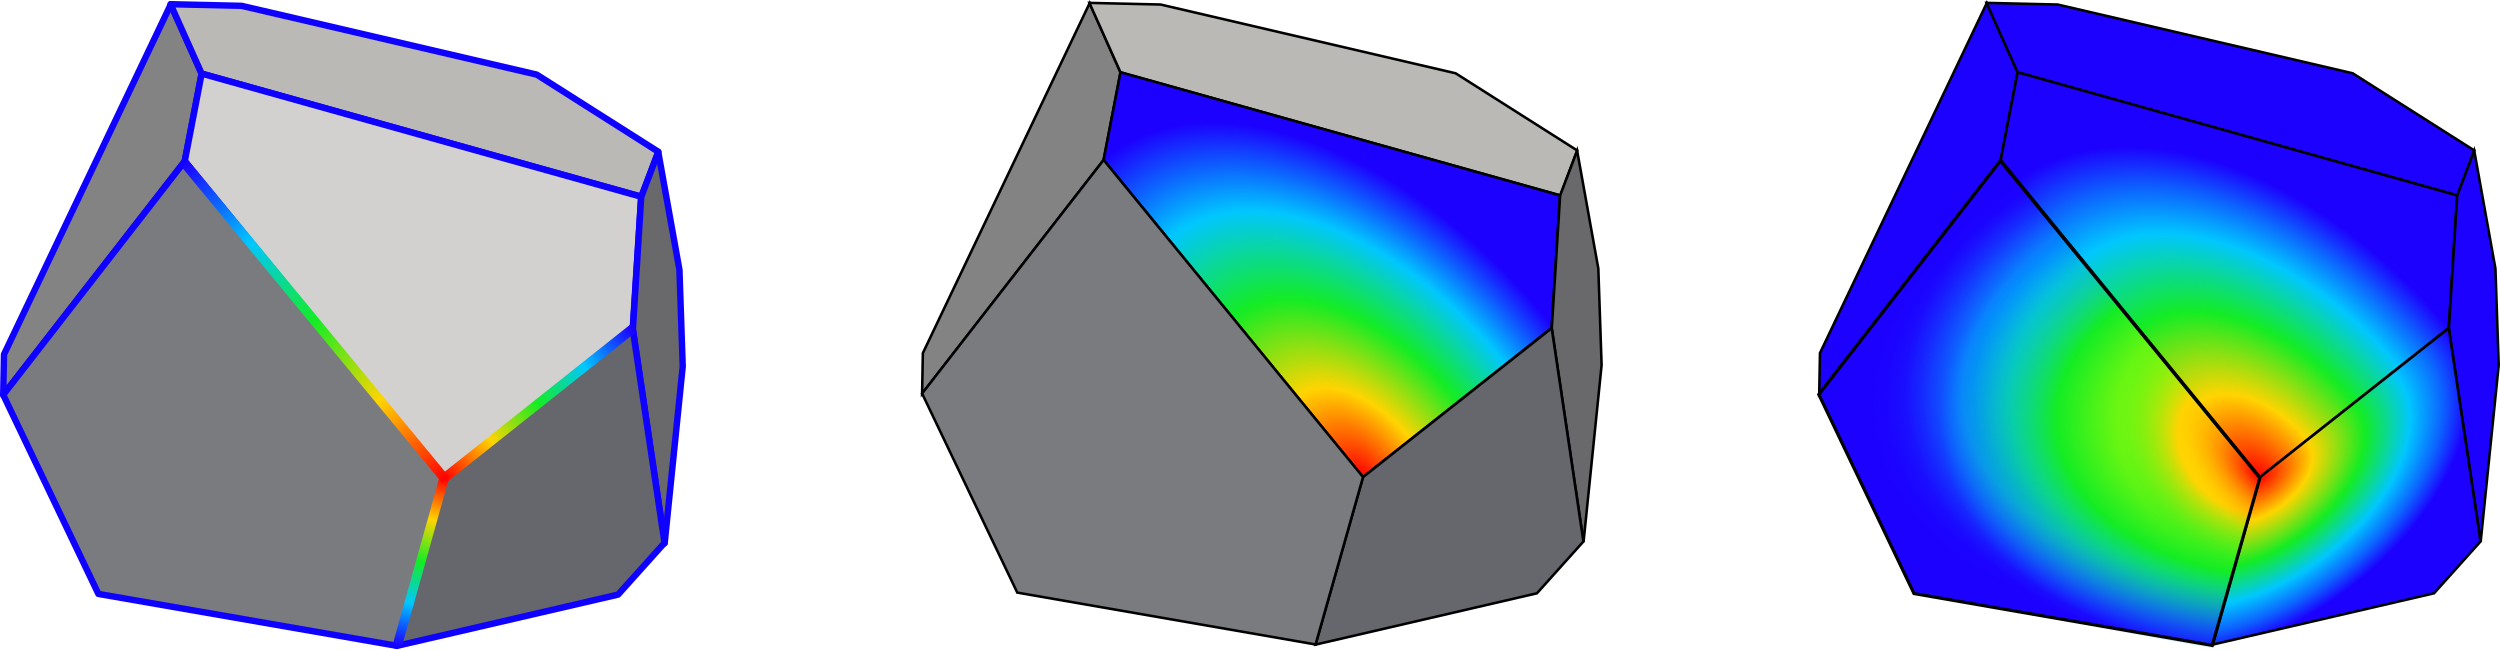
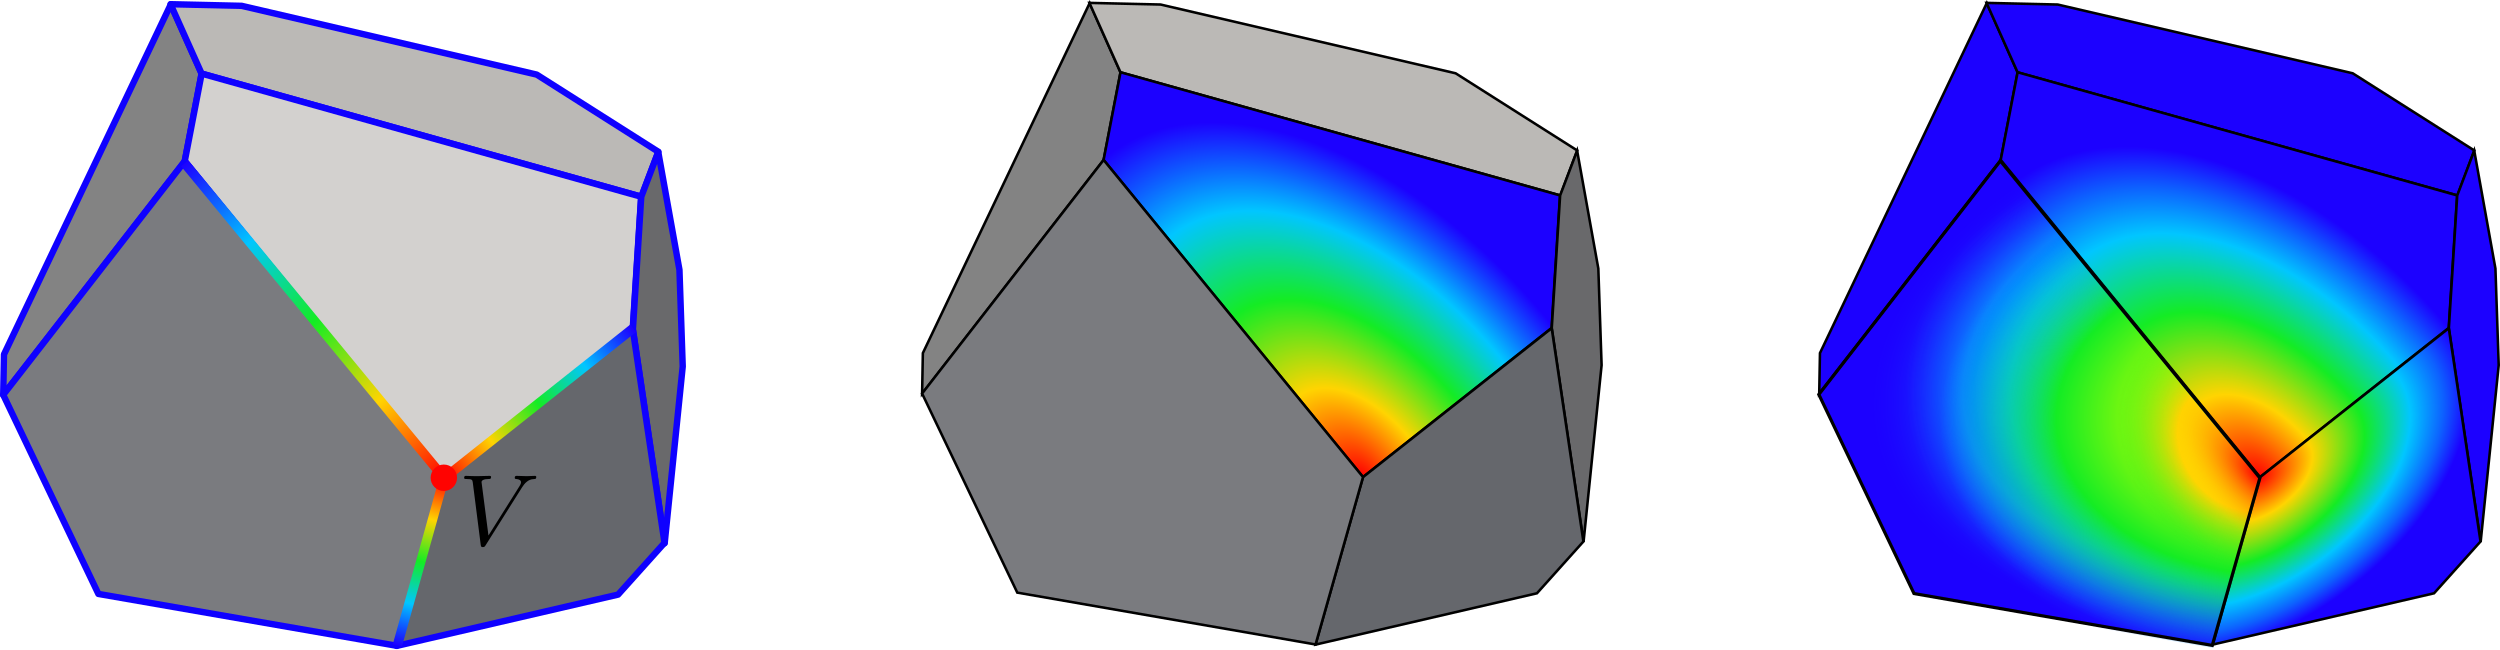
- <svg xmlns="http://www.w3.org/2000/svg" xmlns:ns1="http://www.openswatchbook.org/uri/2009/osb" xmlns:xlink="http://www.w3.org/1999/xlink" id="svg2985" version="1.1" width="2915.138" height="756.904">
+ <svg xmlns="http://www.w3.org/2000/svg" xmlns:ns1="http://www.openswatchbook.org/uri/2009/osb" xmlns:ns3="http://www.iki.fi/pav/software/textext/" xmlns:xlink="http://www.w3.org/1999/xlink" id="svg2985" version="1.1" width="2915.138" height="756.904">
  <defs id="defs2989">
    <linearGradient id="linearGradient5051">
      <stop id="stop5053" offset="0" style="stop-color:#ff0101;stop-opacity:1;" />
      <stop style="stop-color:#ffd401;stop-opacity:1;" offset="0.25" id="stop5055" />
      <stop style="stop-color:#14ec24;stop-opacity:1;" offset="0.5" id="stop5057" />
      <stop id="stop5059" offset="0.737" style="stop-color:#01c6ff;stop-opacity:1;" />
      <stop style="stop-color:#0d62ff;stop-opacity:1;" offset="0.875" id="stop5061" />
      <stop id="stop5063" offset="1" style="stop-color:#1c01ff;stop-opacity:1;" />
    </linearGradient>
    <linearGradient id="linearGradient5037">
      <stop id="stop5039" offset="0" style="stop-color:#ff0101;stop-opacity:1;" />
      <stop style="stop-color:#ffd401;stop-opacity:1;" offset="0.25" id="stop5041" />
      <stop style="stop-color:#14ec24;stop-opacity:1;" offset="0.5" id="stop5043" />
      <stop id="stop5045" offset="0.718" style="stop-color:#01c6ff;stop-opacity:1;" />
      <stop style="stop-color:#0d62ff;stop-opacity:1;" offset="0.875" id="stop5047" />
      <stop id="stop5049" offset="1" style="stop-color:#1c01ff;stop-opacity:1;" />
    </linearGradient>
    <linearGradient id="linearGradient4964">
      <stop id="stop4966" offset="0" style="stop-color:#015bff;stop-opacity:1" />
      <stop style="stop-color:#015bff;stop-opacity:1" offset="0.25" id="stop4968" />
      <stop style="stop-color:#1460ec;stop-opacity:1" offset="0.5" id="stop4970" />
      <stop id="stop4972" offset="0.75" style="stop-color:#015bff;stop-opacity:1" />
      <stop style="stop-color:#0d62ff;stop-opacity:1" offset="0.775" id="stop4974" />
      <stop id="stop4976" offset="1" style="stop-color:#1c01ff;stop-opacity:0" />
    </linearGradient>
    <linearGradient id="linearGradient4891">
      <stop style="stop-color:#01c6ff;stop-opacity:1" offset="0" id="stop4893" />
      <stop id="stop4895" offset="0.25" style="stop-color:#01c6ff;stop-opacity:1" />
      <stop id="stop4897" offset="0.5" style="stop-color:#14bcec;stop-opacity:1" />
      <stop style="stop-color:#01c6ff;stop-opacity:0.822" offset="0.69" id="stop4899" />
      <stop id="stop4901" offset="0.99" style="stop-color:#0d62ff;stop-opacity:0" />
      <stop style="stop-color:#1c01ff;stop-opacity:0" offset="1" id="stop4903" />
    </linearGradient>
    <linearGradient id="linearGradient4818">
      <stop id="stop4820" offset="0" style="stop-color:#01ff13;stop-opacity:1" />
      <stop style="stop-color:#bdff01;stop-opacity:1" offset="0.25" id="stop4822" />
      <stop style="stop-color:#14ec24;stop-opacity:1" offset="0.5" id="stop4824" />
      <stop id="stop4826" offset="0.75" style="stop-color:#01c6ff;stop-opacity:0" />
      <stop style="stop-color:#0d62ff;stop-opacity:0" offset="0.875" id="stop4828" />
      <stop id="stop4830" offset="1" style="stop-color:#1c01ff;stop-opacity:0" />
    </linearGradient>
    <linearGradient id="linearGradient4731">
      <stop style="stop-color:#ffd201;stop-opacity:1" offset="0" id="stop4733" />
      <stop id="stop4735" offset="0.25" style="stop-color:#ffd401;stop-opacity:1" />
      <stop id="stop4737" offset="0.5" style="stop-color:#14ec24;stop-opacity:0" />
      <stop style="stop-color:#01c6ff;stop-opacity:0" offset="0.75" id="stop4739" />
      <stop id="stop4741" offset="0.875" style="stop-color:#0d62ff;stop-opacity:0" />
      <stop style="stop-color:#1c01ff;stop-opacity:0" offset="1" id="stop4743" />
    </linearGradient>
    <linearGradient id="linearGradient4658">
      <stop id="stop4660" offset="0" style="stop-color:#ff0101;stop-opacity:1;" />
      <stop style="stop-color:#ffd401;stop-opacity:0" offset="0.433" id="stop4662" />
      <stop style="stop-color:#14ec24;stop-opacity:0" offset="0.5" id="stop4664" />
      <stop id="stop4666" offset="0.75" style="stop-color:#01c6ff;stop-opacity:0" />
      <stop style="stop-color:#0d62ff;stop-opacity:0" offset="0.875" id="stop4668" />
      <stop id="stop4670" offset="1" style="stop-color:#1c01ff;stop-opacity:0" />
    </linearGradient>
    <linearGradient id="linearGradient4532" ns1:paint="solid">
      <stop style="stop-color:#000000;stop-opacity:1;" offset="0" id="stop4534" />
    </linearGradient>
    <linearGradient id="linearGradient4197">
      <stop style="stop-color:#ff0101;stop-opacity:1;" offset="0" id="stop4199" />
      <stop id="stop4211" offset="0.25" style="stop-color:#ffd401;stop-opacity:1;" />
      <stop id="stop4205" offset="0.5" style="stop-color:#14ec24;stop-opacity:1;" />
      <stop style="stop-color:#01c6ff;stop-opacity:1;" offset="0.75" id="stop4207" />
      <stop id="stop4209" offset="0.875" style="stop-color:#0d62ff;stop-opacity:1;" />
      <stop style="stop-color:#1c01ff;stop-opacity:1;" offset="1" id="stop4201" />
    </linearGradient>
    <linearGradient id="linearGradient4177">
      <stop style="stop-color:#ff0808;stop-opacity:1;" offset="0" id="stop4179" />
      <stop id="stop4193" offset="0.062" style="stop-color:#ff0808;stop-opacity:0.937;" />
      <stop id="stop4191" offset="0.125" style="stop-color:#ff0808;stop-opacity:0.875;" />
      <stop id="stop4187" offset="0.25" style="stop-color:#ff0808;stop-opacity:0.749;" />
      <stop id="stop4185" offset="0.5" style="stop-color:#ff0808;stop-opacity:0.498;" />
      <stop style="stop-color:#ff0808;stop-opacity:0;" offset="1" id="stop4181" />
    </linearGradient>
    <linearGradient xlink:href="#linearGradient4197" id="linearGradient4203" x1="527.933" y1="2548.791" x2="473.272" y2="2743.432" gradientUnits="userSpaceOnUse" gradientTransform="translate(-10.0574,-1991.406)" />
    <linearGradient xlink:href="#linearGradient4197-6" id="linearGradient4203-3" x1="527.933" y1="2548.791" x2="473.272" y2="2743.432" gradientUnits="userSpaceOnUse" />
    <linearGradient id="linearGradient4197-6">
      <stop style="stop-color:#ff0101;stop-opacity:1;" offset="0" id="stop4199-7" />
      <stop id="stop4211-5" offset="0.25" style="stop-color:#ffd401;stop-opacity:1;" />
      <stop id="stop4205-3" offset="0.5" style="stop-color:#14ec24;stop-opacity:1;" />
      <stop style="stop-color:#01c6ff;stop-opacity:1;" offset="0.75" id="stop4207-5" />
      <stop id="stop4209-6" offset="0.875" style="stop-color:#0d62ff;stop-opacity:1;" />
      <stop style="stop-color:#1c01ff;stop-opacity:1;" offset="1" id="stop4201-2" />
    </linearGradient>
    <linearGradient gradientTransform="translate(135.3633,-2087.696)" y2="2472.085" x2="602.219" y1="2645.405" x1="382.486" gradientUnits="userSpaceOnUse" id="linearGradient4232" xlink:href="#linearGradient4197-6" />
    <linearGradient gradientTransform="translate(145.4207,-96.28978)" y2="2472.085" x2="602.219" y1="2645.405" x1="382.486" gradientUnits="userSpaceOnUse" id="linearGradient4232-1" xlink:href="#linearGradient4197-6-2" />
    <linearGradient id="linearGradient4197-6-2">
      <stop style="stop-color:#ff0101;stop-opacity:1;" offset="0" id="stop4199-7-7" />
      <stop id="stop4211-5-0" offset="0.25" style="stop-color:#ffd401;stop-opacity:1;" />
      <stop id="stop4205-3-9" offset="0.5" style="stop-color:#14ec24;stop-opacity:1;" />
      <stop style="stop-color:#01c6ff;stop-opacity:1;" offset="0.75" id="stop4207-5-3" />
      <stop id="stop4209-6-6" offset="0.875" style="stop-color:#0d62ff;stop-opacity:1;" />
      <stop style="stop-color:#1c01ff;stop-opacity:1;" offset="1" id="stop4201-2-0" />
    </linearGradient>
    <linearGradient y2="2437.85" x2="316.471" y1="2807.13" x1="619.401" gradientTransform="translate(-101.1134,-2247.518)" gradientUnits="userSpaceOnUse" id="linearGradient4278" xlink:href="#linearGradient4197-6-2" />
    <linearGradient id="linearGradient4197-6-2-6">
      <stop style="stop-color:#ff0101;stop-opacity:1;" offset="0" id="stop4199-7-7-1" />
      <stop id="stop4211-5-0-8" offset="0.25" style="stop-color:#ffd401;stop-opacity:1;" />
      <stop id="stop4205-3-9-7" offset="0.5" style="stop-color:#14ec24;stop-opacity:1;" />
      <stop style="stop-color:#01c6ff;stop-opacity:1;" offset="0.75" id="stop4207-5-3-9" />
      <stop id="stop4209-6-6-2" offset="0.875" style="stop-color:#0d62ff;stop-opacity:1;" />
      <stop style="stop-color:#1c01ff;stop-opacity:1;" offset="1" id="stop4201-2-0-0" />
    </linearGradient>
    <linearGradient id="linearGradient4197-6-3">
      <stop style="stop-color:#ff0101;stop-opacity:1;" offset="0" id="stop4199-7-75" />
      <stop id="stop4211-5-9" offset="0.25" style="stop-color:#ffd401;stop-opacity:1;" />
      <stop id="stop4205-3-2" offset="0.5" style="stop-color:#14ec24;stop-opacity:1;" />
      <stop style="stop-color:#01c6ff;stop-opacity:1;" offset="0.75" id="stop4207-5-2" />
      <stop id="stop4209-6-8" offset="0.875" style="stop-color:#0d62ff;stop-opacity:1;" />
      <stop style="stop-color:#1c01ff;stop-opacity:1;" offset="1" id="stop4201-2-9" />
    </linearGradient>
    <linearGradient id="linearGradient4197-3">
      <stop style="stop-color:#ff0101;stop-opacity:1;" offset="0" id="stop4199-6" />
      <stop id="stop4211-1" offset="0.25" style="stop-color:#ffd401;stop-opacity:1;" />
      <stop id="stop4205-2" offset="0.5" style="stop-color:#14ec24;stop-opacity:1;" />
      <stop style="stop-color:#01c6ff;stop-opacity:1;" offset="0.75" id="stop4207-9" />
      <stop id="stop4209-3" offset="0.875" style="stop-color:#0d62ff;stop-opacity:1;" />
      <stop style="stop-color:#1c01ff;stop-opacity:1;" offset="1" id="stop4201-1" />
    </linearGradient>
    <linearGradient id="linearGradient4197-6-2-3">
      <stop style="stop-color:#ff0101;stop-opacity:1;" offset="0" id="stop4199-7-7-2" />
      <stop id="stop4211-5-0-0" offset="0.25" style="stop-color:#ffd401;stop-opacity:1;" />
      <stop id="stop4205-3-9-6" offset="0.5" style="stop-color:#14ec24;stop-opacity:1;" />
      <stop style="stop-color:#01c6ff;stop-opacity:1;" offset="0.75" id="stop4207-5-3-1" />
      <stop id="stop4209-6-6-5" offset="0.875" style="stop-color:#0d62ff;stop-opacity:1;" />
      <stop style="stop-color:#1c01ff;stop-opacity:1;" offset="1" id="stop4201-2-0-5" />
    </linearGradient>
    <linearGradient id="linearGradient4197-6-7">
      <stop style="stop-color:#ff0101;stop-opacity:1;" offset="0" id="stop4199-7-6" />
      <stop id="stop4211-5-5" offset="0.25" style="stop-color:#ffd401;stop-opacity:1;" />
      <stop id="stop4205-3-6" offset="0.5" style="stop-color:#14ec24;stop-opacity:1;" />
      <stop style="stop-color:#01c6ff;stop-opacity:1;" offset="0.75" id="stop4207-5-9" />
      <stop id="stop4209-6-3" offset="0.875" style="stop-color:#0d62ff;stop-opacity:1;" />
      <stop style="stop-color:#1c01ff;stop-opacity:1;" offset="1" id="stop4201-2-7" />
    </linearGradient>
    <linearGradient id="linearGradient4197-5">
      <stop style="stop-color:#ff0101;stop-opacity:1;" offset="0" id="stop4199-2" />
      <stop id="stop4211-54" offset="0.25" style="stop-color:#ffd401;stop-opacity:1;" />
      <stop id="stop4205-7" offset="0.5" style="stop-color:#14ec24;stop-opacity:1;" />
      <stop style="stop-color:#01c6ff;stop-opacity:1;" offset="0.75" id="stop4207-4" />
      <stop id="stop4209-4" offset="0.875" style="stop-color:#0d62ff;stop-opacity:1;" />
      <stop style="stop-color:#1c01ff;stop-opacity:1;" offset="1" id="stop4201-3" />
    </linearGradient>
    <radialGradient xlink:href="#linearGradient4197-5" id="radialGradient4506" cx="1498.394" cy="2576.769" fx="1498.394" fy="2576.769" r="267.602" gradientTransform="matrix(0.8257573,-0.6605711,1.115196,1.394068,-2522.299,-2046.845)" gradientUnits="userSpaceOnUse" />
    <radialGradient xlink:href="#linearGradient5051" id="radialGradient4514" cx="2486.829" cy="2577.606" fx="2486.829" fy="2577.606" r="267.602" gradientTransform="matrix(0.796252,-0.6828763,1.087183,1.267685,-2147.343,-1013.1)" gradientUnits="userSpaceOnUse" />
    <radialGradient xlink:href="#linearGradient5037" id="radialGradient4522" cx="2487.131" cy="2549.305" fx="2487.131" fy="2549.305" r="157.656" gradientTransform="matrix(0.6256288,0.8489284,-1.412903,1.041257,4681.332,-4209.643)" gradientUnits="userSpaceOnUse" />
    <radialGradient xlink:href="#linearGradient4197-5-3" id="radialGradient4530-3" cx="2489.066" cy="2538.306" fx="2489.066" fy="2538.306" r="258.57" gradientTransform="matrix(-1.151428,-1.441478,0.5327683,-0.4255662,4002.719,7214.112)" gradientUnits="userSpaceOnUse" />
    <linearGradient id="linearGradient4197-5-3">
      <stop style="stop-color:#ff0101;stop-opacity:1;" offset="0" id="stop4199-2-4" />
      <stop id="stop4211-54-6" offset="0.25" style="stop-color:#ffd401;stop-opacity:1;" />
      <stop id="stop4205-7-1" offset="0.5" style="stop-color:#14ec24;stop-opacity:1;" />
      <stop style="stop-color:#01c6ff;stop-opacity:1;" offset="0.75" id="stop4207-4-5" />
      <stop id="stop4209-4-6" offset="0.875" style="stop-color:#0d62ff;stop-opacity:1;" />
      <stop style="stop-color:#1c01ff;stop-opacity:1;" offset="1" id="stop4201-3-1" />
    </linearGradient>
    <linearGradient xlink:href="#linearGradient4532-2" id="linearGradient4536-7" x1="1972.986" y1="2460.415" x2="2487.127" y2="2460.415" gradientUnits="userSpaceOnUse" />
    <linearGradient id="linearGradient4532-2" ns1:paint="solid">
      <stop style="stop-color:#000000;stop-opacity:1;" offset="0" id="stop4534-2" />
    </linearGradient>
    <radialGradient xlink:href="#linearGradient4197-5-8" id="radialGradient4530-2" cx="2489.066" cy="2538.306" fx="2489.066" fy="2538.306" r="258.57" gradientTransform="matrix(-1.151428,-1.441478,0.5327683,-0.4255662,4002.719,7214.112)" gradientUnits="userSpaceOnUse" />
    <linearGradient id="linearGradient4197-5-8">
      <stop style="stop-color:#ff0101;stop-opacity:1;" offset="0" id="stop4199-2-1" />
      <stop id="stop4211-54-2" offset="0.25" style="stop-color:#ffd401;stop-opacity:1;" />
      <stop id="stop4205-7-4" offset="0.5" style="stop-color:#14ec24;stop-opacity:1;" />
      <stop style="stop-color:#01c6ff;stop-opacity:1;" offset="0.75" id="stop4207-4-7" />
      <stop id="stop4209-4-8" offset="0.875" style="stop-color:#0d62ff;stop-opacity:1;" />
      <stop style="stop-color:#1c01ff;stop-opacity:1;" offset="1" id="stop4201-3-6" />
    </linearGradient>
    <linearGradient xlink:href="#linearGradient4532-7" id="linearGradient4536-3" x1="1972.986" y1="2460.415" x2="2487.127" y2="2460.415" gradientUnits="userSpaceOnUse" />
    <linearGradient id="linearGradient4532-7" ns1:paint="solid">
      <stop style="stop-color:#000000;stop-opacity:1;" offset="0" id="stop4534-7" />
    </linearGradient>
    <radialGradient r="258.57" fy="2532.702" fx="2488.572" cy="2532.702" cx="2488.572" gradientTransform="matrix(-0.7723259,-0.8467706,0.4088902,-0.3729422,3517.911,3605.173)" gradientUnits="userSpaceOnUse" id="radialGradient4619" xlink:href="#linearGradient4658" />
    <radialGradient r="258.57" fy="2538.306" fx="2489.066" cy="2538.306" cx="2489.066" gradientTransform="matrix(-1.151428,-1.441478,0.5327683,-0.4255662,4024.203,7737.425)" gradientUnits="userSpaceOnUse" id="radialGradient4619-3" xlink:href="#linearGradient4658-7" />
    <linearGradient id="linearGradient4658-7">
      <stop id="stop4660-2" offset="0" style="stop-color:#ff0101;stop-opacity:1;" />
      <stop style="stop-color:#ffd401;stop-opacity:0" offset="0.25" id="stop4662-5" />
      <stop style="stop-color:#14ec24;stop-opacity:0" offset="0.5" id="stop4664-3" />
      <stop id="stop4666-7" offset="0.75" style="stop-color:#01c6ff;stop-opacity:0" />
      <stop style="stop-color:#0d62ff;stop-opacity:0" offset="0.875" id="stop4668-6" />
      <stop id="stop4670-8" offset="1" style="stop-color:#1c01ff;stop-opacity:0" />
    </linearGradient>
    <radialGradient xlink:href="#linearGradient4532-7-3" id="radialGradient4656-1" cx="2251.54" cy="2983.727" fx="2251.54" fy="2983.727" r="257.57" gradientTransform="matrix(1,0,0,1.098642,0,-294.3213)" gradientUnits="userSpaceOnUse" />
    <linearGradient id="linearGradient4532-7-3" ns1:paint="solid">
      <stop style="stop-color:#000000;stop-opacity:1;" offset="0" id="stop4534-7-6" />
    </linearGradient>
    <radialGradient r="258.57" fy="2518.257" fx="2519.528" cy="2518.257" cx="2519.528" gradientTransform="matrix(-0.7833065,-0.9537094,0.750753,-0.6166131,2692.387,4478.049)" gradientUnits="userSpaceOnUse" id="radialGradient4694" xlink:href="#linearGradient4731" />
    <radialGradient r="258.57" fy="2493.855" fx="2478.879" cy="2493.855" cx="2478.879" gradientTransform="matrix(-0.9040433,-1.210821,0.8016976,-0.5985769,2754.568,7876.817)" gradientUnits="userSpaceOnUse" id="radialGradient4694-0" xlink:href="#linearGradient4731-3" />
    <linearGradient id="linearGradient4731-3">
      <stop style="stop-color:#ffd201;stop-opacity:1" offset="0" id="stop4733-5" />
      <stop id="stop4735-8" offset="0.25" style="stop-color:#ffd401;stop-opacity:1" />
      <stop id="stop4737-5" offset="0.5" style="stop-color:#14ec24;stop-opacity:0" />
      <stop style="stop-color:#01c6ff;stop-opacity:0" offset="0.75" id="stop4739-0" />
      <stop id="stop4741-9" offset="0.875" style="stop-color:#0d62ff;stop-opacity:0" />
      <stop style="stop-color:#1c01ff;stop-opacity:0" offset="1" id="stop4743-9" />
    </linearGradient>
    <radialGradient r="257.57" fy="2983.727" fx="2251.54" cy="2983.727" cx="2251.54" gradientTransform="matrix(1,0,0,1.098642,11.82644,-9.533947)" gradientUnits="userSpaceOnUse" id="radialGradient4696-8" xlink:href="#linearGradient4532-7-3-0" />
    <linearGradient id="linearGradient4532-7-3-0" ns1:paint="solid">
      <stop style="stop-color:#000000;stop-opacity:1;" offset="0" id="stop4534-7-6-2" />
    </linearGradient>
    <radialGradient r="258.57" fy="2615.158" fx="2423.502" cy="2615.158" cx="2423.502" gradientTransform="matrix(-2.107265,0.06690062,-0.04604656,-1.450394,7897.624,4114.97)" gradientUnits="userSpaceOnUse" id="radialGradient4767" xlink:href="#linearGradient4818" />
    <radialGradient r="258.57" fy="2493.855" fx="2478.879" cy="2493.855" cx="2478.879" gradientTransform="matrix(-0.9040433,-1.210821,0.8016976,-0.5985769,2755.756,8254.639)" gradientUnits="userSpaceOnUse" id="radialGradient4767-9" xlink:href="#linearGradient4818-0" />
    <linearGradient id="linearGradient4818-0">
      <stop id="stop4820-1" offset="0" style="stop-color:#01ff13;stop-opacity:1" />
      <stop style="stop-color:#01ff13;stop-opacity:1" offset="0.25" id="stop4822-2" />
      <stop style="stop-color:#14ec24;stop-opacity:1" offset="0.5" id="stop4824-0" />
      <stop id="stop4826-0" offset="0.75" style="stop-color:#01c6ff;stop-opacity:0" />
      <stop style="stop-color:#0d62ff;stop-opacity:0" offset="0.875" id="stop4828-6" />
      <stop id="stop4830-3" offset="1" style="stop-color:#1c01ff;stop-opacity:0" />
    </linearGradient>
    <radialGradient r="257.57" fy="2983.727" fx="2251.54" cy="2983.727" cx="2251.54" gradientTransform="matrix(1,0,0,1.098642,13.01455,368.2879)" gradientUnits="userSpaceOnUse" id="radialGradient4769-9" xlink:href="#linearGradient4532-7-3-0-0" />
    <linearGradient id="linearGradient4532-7-3-0-0" ns1:paint="solid">
      <stop style="stop-color:#000000;stop-opacity:1;" offset="0" id="stop4534-7-6-2-8" />
    </linearGradient>
    <radialGradient r="258.57" fy="2765.703" fx="2490.685" cy="2765.703" cx="2490.685" gradientTransform="matrix(-1.572658,-0.1390678,0.1053589,-1.19146,6251.632,4109.135)" gradientUnits="userSpaceOnUse" id="radialGradient4854" xlink:href="#linearGradient4891" />
    <radialGradient r="258.57" fy="2493.855" fx="2478.879" cy="2493.855" cx="2478.879" gradientTransform="matrix(-0.9040433,-1.210821,0.8016976,-0.5985769,2717.736,8733.451)" gradientUnits="userSpaceOnUse" id="radialGradient4854-8" xlink:href="#linearGradient4891-7" />
    <linearGradient id="linearGradient4891-7">
      <stop style="stop-color:#01c6ff;stop-opacity:1" offset="0" id="stop4893-3" />
      <stop id="stop4895-1" offset="0.25" style="stop-color:#01c6ff;stop-opacity:1" />
      <stop id="stop4897-0" offset="0.5" style="stop-color:#14bcec;stop-opacity:1" />
      <stop style="stop-color:#01c6ff;stop-opacity:0.822" offset="0.75" id="stop4899-0" />
      <stop id="stop4901-5" offset="0.875" style="stop-color:#0d62ff;stop-opacity:0" />
      <stop style="stop-color:#1c01ff;stop-opacity:0" offset="1" id="stop4903-0" />
    </linearGradient>
    <radialGradient r="257.57" fy="2983.727" fx="2251.54" cy="2983.727" cx="2251.54" gradientTransform="matrix(1,0,0,1.098642,-25.00524,847.0998)" gradientUnits="userSpaceOnUse" id="radialGradient4856-3" xlink:href="#linearGradient4532-7-3-0-0-1" />
    <linearGradient id="linearGradient4532-7-3-0-0-1" ns1:paint="solid">
      <stop style="stop-color:#000000;stop-opacity:1;" offset="0" id="stop4534-7-6-2-8-8" />
    </linearGradient>
    <radialGradient r="258.57" fy="2780.012" fx="2434.558" cy="2780.012" cx="2434.558" gradientTransform="matrix(-1.877961,0.3885806,-0.2418693,-1.168924,7912.234,2715.064)" gradientUnits="userSpaceOnUse" id="radialGradient4927" xlink:href="#linearGradient4964" />
    <radialGradient r="258.57" fy="2493.855" fx="2478.879" cy="2493.855" cx="2478.879" gradientTransform="matrix(-0.9040433,-1.210821,0.8016976,-0.5985769,2691.598,9302.56)" gradientUnits="userSpaceOnUse" id="radialGradient4927-1" xlink:href="#linearGradient4964-7" />
    <linearGradient id="linearGradient4964-7">
      <stop id="stop4966-9" offset="0" style="stop-color:#015bff;stop-opacity:1" />
      <stop style="stop-color:#015bff;stop-opacity:1" offset="0.25" id="stop4968-1" />
      <stop style="stop-color:#1460ec;stop-opacity:1" offset="0.5" id="stop4970-0" />
      <stop id="stop4972-3" offset="0.75" style="stop-color:#015bff;stop-opacity:1" />
      <stop style="stop-color:#0d62ff;stop-opacity:1" offset="0.875" id="stop4974-5" />
      <stop id="stop4976-9" offset="1" style="stop-color:#1c01ff;stop-opacity:0" />
    </linearGradient>
    <radialGradient r="257.57" fy="2983.727" fx="2251.54" cy="2983.727" cx="2251.54" gradientTransform="matrix(1,0,0,1.098642,-51.14386,1416.209)" gradientUnits="userSpaceOnUse" id="radialGradient4929-4" xlink:href="#linearGradient4532-7-3-0-0-1-8" />
    <linearGradient id="linearGradient4532-7-3-0-0-1-8" ns1:paint="solid">
      <stop style="stop-color:#000000;stop-opacity:1;" offset="0" id="stop4534-7-6-2-8-8-4" />
    </linearGradient>
    <clipPath clipPathUnits="userSpaceOnUse" id="clipPath5092">
      <rect style="fill:#000000;fill-opacity:1;stroke:#bdff01;stroke-width:11;stroke-miterlimit:4;stroke-opacity:1;stroke-dasharray:none" id="rect5094" width="950.495" height="796.04" x="-539.406" y="796.04" />
    </clipPath>
    <clipPath clipPathUnits="userSpaceOnUse" id="clipPath5096">
      <rect style="fill:#000000;fill-opacity:1;stroke:#bdff01;stroke-width:11;stroke-miterlimit:4;stroke-opacity:1;stroke-dasharray:none" id="rect5098" width="950.495" height="796.04" x="1454.257" y="815.049" />
    </clipPath>
    <clipPath clipPathUnits="userSpaceOnUse" id="clipPath5100">
      <rect style="fill:#000000;fill-opacity:1;stroke:#bdff01;stroke-width:11;stroke-miterlimit:4;stroke-opacity:1;stroke-dasharray:none" id="rect5102" width="950.495" height="796.04" x="3421.782" y="797.228" />
    </clipPath>
  </defs>
  <path style="fill:#1c01ff;fill-opacity:1;stroke:none" d="m 2119.659,459.939 110.995,232.175 347.799,60.459 55.346,-195.22 -302.489,-369.735 z" id="path3076-7-8-2-4-4-3-0-6" />
  <path style="fill:#838383;fill-opacity:1;stroke:#0f01ff;stroke-width:7.5;stroke-linecap:butt;stroke-linejoin:round;stroke-miterlimit:4;stroke-opacity:1;stroke-dasharray:none" d="m 199.155,5.112 35.893,80.714 -19.663,102.283 -211.627,272.489 0.884,-47.351 z" id="path3066-5" />
  <path style="fill:#bbb9b6;fill-opacity:1;stroke:#0f01ff;stroke-width:7.5;stroke-linecap:butt;stroke-linejoin:round;stroke-miterlimit:4;stroke-opacity:1;stroke-dasharray:none" d="m 198.843,4.893 36.239,80.939 512.905,143.568 19.698,-52.402 L 625.851,86.987 281.833,6.809 z" id="path3068-4" />
  <path style="fill:#d3d1cf;fill-opacity:1;stroke:#0f01ff;stroke-width:7.5;stroke-linecap:butt;stroke-linejoin:miter;stroke-miterlimit:4;stroke-opacity:1;stroke-dasharray:none" d="m 235.137,85.827 -19.732,102.188 302.411,369.821 219.944,-173.882 9.849,-154.553 z" id="path3070-76" />
  <path style="fill:#69696b;fill-opacity:1;stroke:#0f01ff;stroke-width:7.5;stroke-linecap:butt;stroke-linejoin:round;stroke-miterlimit:4;stroke-opacity:1;stroke-dasharray:none" d="m 767.559,177.251 -19.824,52.149 -9.741,154.552 37.054,249.464 21.049,-206.089 -3.817,-112.661 z" id="path3072-56" />
  <path style="fill:#65676c;fill-opacity:1;stroke:#0f01ff;stroke-width:7.5;stroke-linecap:butt;stroke-linejoin:round;stroke-miterlimit:4;stroke-opacity:1;stroke-dasharray:none" d="m 462.556,753.164 258.161,-59.837 54.152,-60.357 -36.983,-248.764 -219.976,173.652 z" id="path3074-93" />
  <path style="fill:#7a7b7f;fill-opacity:1;stroke:#0f01ff;stroke-width:7.5;stroke-linecap:butt;stroke-linejoin:round;stroke-miterlimit:4;stroke-opacity:1;stroke-dasharray:none" d="M 3.753,460.38 114.748,692.555 462.548,753.014 517.894,557.794 215.405,188.059 z" id="path3076-7" />
  <path style="fill:none;stroke:#000000;stroke-width:6.25;stroke-linecap:butt;stroke-linejoin:miter;stroke-miterlimit:4;stroke-opacity:1;stroke-dasharray:none" d="M 737.826,384.237 517.962,557.661" id="path4173" />
  <path style="fill:none;stroke:url(#linearGradient4203);stroke-width:11;stroke-linecap:butt;stroke-linejoin:miter;stroke-miterlimit:4;stroke-opacity:1;stroke-dasharray:none" d="m 517.85,557.492 -54.541,195.227" id="path4195" />
  <path style="fill:none;stroke:url(#linearGradient4232);stroke-width:11;stroke-linecap:butt;stroke-linejoin:miter;stroke-miterlimit:4;stroke-opacity:1;stroke-dasharray:none" d="M 517.815,557.699 738.185,382.86" id="path4195-9" />
  <path style="fill:none;stroke:url(#linearGradient4278);stroke-width:11;stroke-linecap:butt;stroke-linejoin:miter;stroke-miterlimit:4;stroke-opacity:1;stroke-dasharray:none" d="M 519.709,559.635 215.306,190.362" id="path4195-9-6" />
  <path style="fill:#838383;fill-opacity:1;stroke:#000000;stroke-width:3;stroke-linecap:butt;stroke-linejoin:miter;stroke-miterlimit:4;stroke-opacity:1;stroke-dasharray:none" d="m 1270.618,3.585 35.893,80.714 -19.663,102.283 -211.627,272.489 0.884,-47.351 z" id="path3066-5-9" />
  <path style="fill:#bbb9b6;fill-opacity:1;stroke:#000000;stroke-width:3;stroke-linecap:butt;stroke-linejoin:miter;stroke-miterlimit:4;stroke-opacity:1;stroke-dasharray:none" d="m 1270.307,3.366 36.239,80.939 512.905,143.568 19.698,-52.402 -141.834,-90.011 -344.018,-80.179 z" id="path3068-4-4" />
  <path style="fill:url(#radialGradient4506);fill-opacity:1;stroke:#000000;stroke-width:3;stroke-linecap:butt;stroke-linejoin:miter;stroke-miterlimit:4;stroke-opacity:1;stroke-dasharray:none" d="m 1306.6,84.299 -19.732,102.188 302.411,369.821 219.944,-173.882 9.849,-154.553 z" id="path3070-76-7" />
  <path style="fill:#69696b;fill-opacity:1;stroke:#000000;stroke-width:3;stroke-linecap:butt;stroke-linejoin:miter;stroke-miterlimit:4;stroke-opacity:1;stroke-dasharray:none" d="m 1839.023,175.723 -19.824,52.149 -9.741,154.552 37.054,249.464 21.049,-206.089 -3.817,-112.661 z" id="path3072-56-8" />
  <path style="fill:#65676c;fill-opacity:1;stroke:#000000;stroke-width:3;stroke-linecap:butt;stroke-linejoin:miter;stroke-miterlimit:4;stroke-opacity:1;stroke-dasharray:none" d="m 1534.02,751.636 258.161,-59.837 54.152,-60.357 -36.983,-248.764 -219.976,173.652 z" id="path3074-93-4" />
  <path style="fill:#7a7b7f;fill-opacity:1;stroke:#000000;stroke-width:3;stroke-linecap:butt;stroke-linejoin:miter;stroke-miterlimit:4;stroke-opacity:1;stroke-dasharray:none" d="m 1075.216,458.853 110.995,232.175 347.799,60.459 55.346,-195.22 -302.489,-369.735 z" id="path3076-7-5" />
  <path style="fill:none;stroke:#000000;stroke-width:1px;stroke-linecap:butt;stroke-linejoin:miter;stroke-opacity:1" d="m 1286.703,186.596 302.618,369.8" id="path4171-0" />
  <path style="fill:none;stroke:#000000;stroke-width:1px;stroke-linecap:butt;stroke-linejoin:miter;stroke-opacity:1" d="m 1809.29,382.71 -219.864,173.423" id="path4173-3" />
  <path style="fill:#1c01ff;fill-opacity:1;stroke:#000000;stroke-width:3;stroke-linecap:butt;stroke-linejoin:miter;stroke-miterlimit:4;stroke-opacity:1;stroke-dasharray:none" d="m 2316.688,3.585 35.893,80.714 -19.663,102.283 -211.627,272.489 0.884,-47.351 z" id="path3066-5-0" />
  <path style="fill:#1c01ff;fill-opacity:1;stroke:#000000;stroke-width:3;stroke-linecap:butt;stroke-linejoin:miter;stroke-miterlimit:4;stroke-opacity:1;stroke-dasharray:none" d="m 2316.377,3.366 36.239,80.939 512.905,143.568 19.698,-52.402 -141.834,-90.011 -344.018,-80.179 z" id="path3068-4-7" />
  <path style="fill:url(#radialGradient4514);fill-opacity:1;stroke:#000000;stroke-width:3;stroke-linecap:butt;stroke-linejoin:miter;stroke-miterlimit:4;stroke-opacity:1;stroke-dasharray:none" d="m 2352.67,84.299 -19.732,102.188 302.411,369.821 219.944,-173.882 9.849,-154.553 z" id="path3070-76-8" />
  <path style="fill:#1c01ff;fill-opacity:1;stroke:#000000;stroke-width:3;stroke-linecap:butt;stroke-linejoin:miter;stroke-miterlimit:4;stroke-opacity:1;stroke-dasharray:none" d="m 2885.093,175.723 -19.824,52.149 -9.741,154.552 37.054,249.464 21.049,-206.089 -3.817,-112.661 z" id="path3072-56-6" />
  <path style="fill:url(#radialGradient4522);fill-opacity:1;stroke:#000000;stroke-width:3;stroke-linecap:butt;stroke-linejoin:miter;stroke-miterlimit:4;stroke-opacity:1;stroke-dasharray:none" d="m 2580.09,751.636 258.161,-59.837 54.152,-60.357 -36.983,-248.764 -219.976,173.652 z" id="path3074-93-8" />
  <path style="fill:none;stroke:#000000;stroke-width:1px;stroke-linecap:butt;stroke-linejoin:miter;stroke-opacity:1" d="m 2855.36,382.71 -219.864,173.423" id="path4173-31" />
  <path style="fill:url(#radialGradient4927);fill-opacity:1;stroke:none" d="m 2117.295,453.586 110.995,232.175 347.799,60.459 55.346,-195.22 -302.489,-369.735 z" id="path3076-7-8-2-4-4-3-0" />
  <path style="fill:url(#radialGradient4854);fill-opacity:1;stroke:none" d="m 2121.552,463.028 110.995,232.175 347.799,60.459 55.346,-195.22 -302.489,-369.735 z" id="path3076-7-8-2-4-4-3" />
  <path style="fill:url(#radialGradient4767);fill-opacity:1;stroke:none" d="m 2121.483,463.046 110.995,232.175 347.799,60.459 55.346,-195.22 -302.489,-369.735 z" id="path3076-7-8-2-4-4" />
  <path style="fill:url(#radialGradient4694);fill-opacity:1;stroke:none" d="m 2120.023,461.97 110.995,232.175 347.799,60.459 55.346,-195.22 -302.489,-369.735 z" id="path3076-7-8-2-4" />
  <path style="fill:url(#radialGradient4619);fill-opacity:1;stroke:#000000;stroke-width:3.75;stroke-miterlimit:4;stroke-opacity:1;stroke-dasharray:none" d="m 2120.845,459.945 110.995,232.175 347.799,60.459 55.495,-195.22 -302.638,-369.735 z" id="path3076-7-8-2" />
+   <path style="fill:#ff0301;fill-opacity:1;stroke:none" id="path3962-8-0-6-9-8-1" d="m 52.5,158.969 a 6.607,6.607 0 1 1 -13.214,0 6.607,6.607 0 1 1 13.214,0 z" transform="matrix(2.332803,0,0,2.332803,410.4891,186.259)" />
+   <g style="font-style:normal;font-variant:normal;font-weight:normal;font-stretch:normal;letter-spacing:normal;word-spacing:normal;text-anchor:start;fill:none;stroke:#000000;stroke-linecap:butt;stroke-linejoin:miter;stroke-miterlimit:10.433;stroke-opacity:1;stroke-dasharray:none;stroke-dashoffset:0" ns3:preamble="" ns3:text="$V$" word-spacing="normal" letter-spacing="normal" font-size-adjust="none" font-stretch="normal" font-weight="normal" font-variant="normal" font-style="normal" stroke-miterlimit="10.433" xml:space="preserve" transform="matrix(11.86906,0,0,-11.86906,-2117.35,8436.171)" id="g6035">
+     <path id="path6037" d="m 229.68,662.89 0.05,0.07 0.04,0.06 0.05,0.07 0.04,0.05 0.04,0.06 0.05,0.05 0.04,0.05 0.04,0.04 0.05,0.04 0.04,0.04 0.04,0.03 0.04,0.03 0.04,0.03 0.04,0.03 0.04,0.02 0.04,0.02 0.04,0.02 0.04,0.02 0.04,0.01 0.04,0.02 0.04,0.01 0.03,0.01 0.04,0.01 0.04,0 0.03,0.01 0.04,0 0.07,0.01 0.07,0.01 0.07,0 c 0.12,0.01 0.13,0.18 0.13,0.19 0,0.08 -0.05,0.12 -0.13,0.12 -0.25,0 -0.54,-0.03 -0.81,-0.03 -0.33,0 -0.67,0.03 -0.99,0.03 -0.06,0 -0.19,0 -0.19,-0.19 0,-0.11 0.09,-0.12 0.16,-0.12 0.27,-0.02 0.46,-0.12 0.46,-0.33 0,-0.15 -0.15,-0.36 -0.15,-0.37 l -3.05,-4.85 -0.68,5.25 c 0,0.17 0.23,0.3 0.69,0.3 0.14,0 0.25,0 0.25,0.2 0,0.09 -0.08,0.11 -0.14,0.11 -0.4,0 -0.83,-0.03 -1.24,-0.03 -0.18,0 -0.36,0.01 -0.55,0.01 -0.17,0 -0.36,0.02 -0.53,0.02 -0.07,0 -0.19,0 -0.19,-0.19 0,-0.12 0.09,-0.12 0.25,-0.12 0.55,0 0.56,-0.09 0.6,-0.34 l 0.78,-6.13 c 0.03,-0.19 0.07,-0.22 0.2,-0.22 0.16,0 0.2,0.05 0.28,0.18 z" style="fill:#000000;stroke-width:0" />
+   </g>
</svg>
